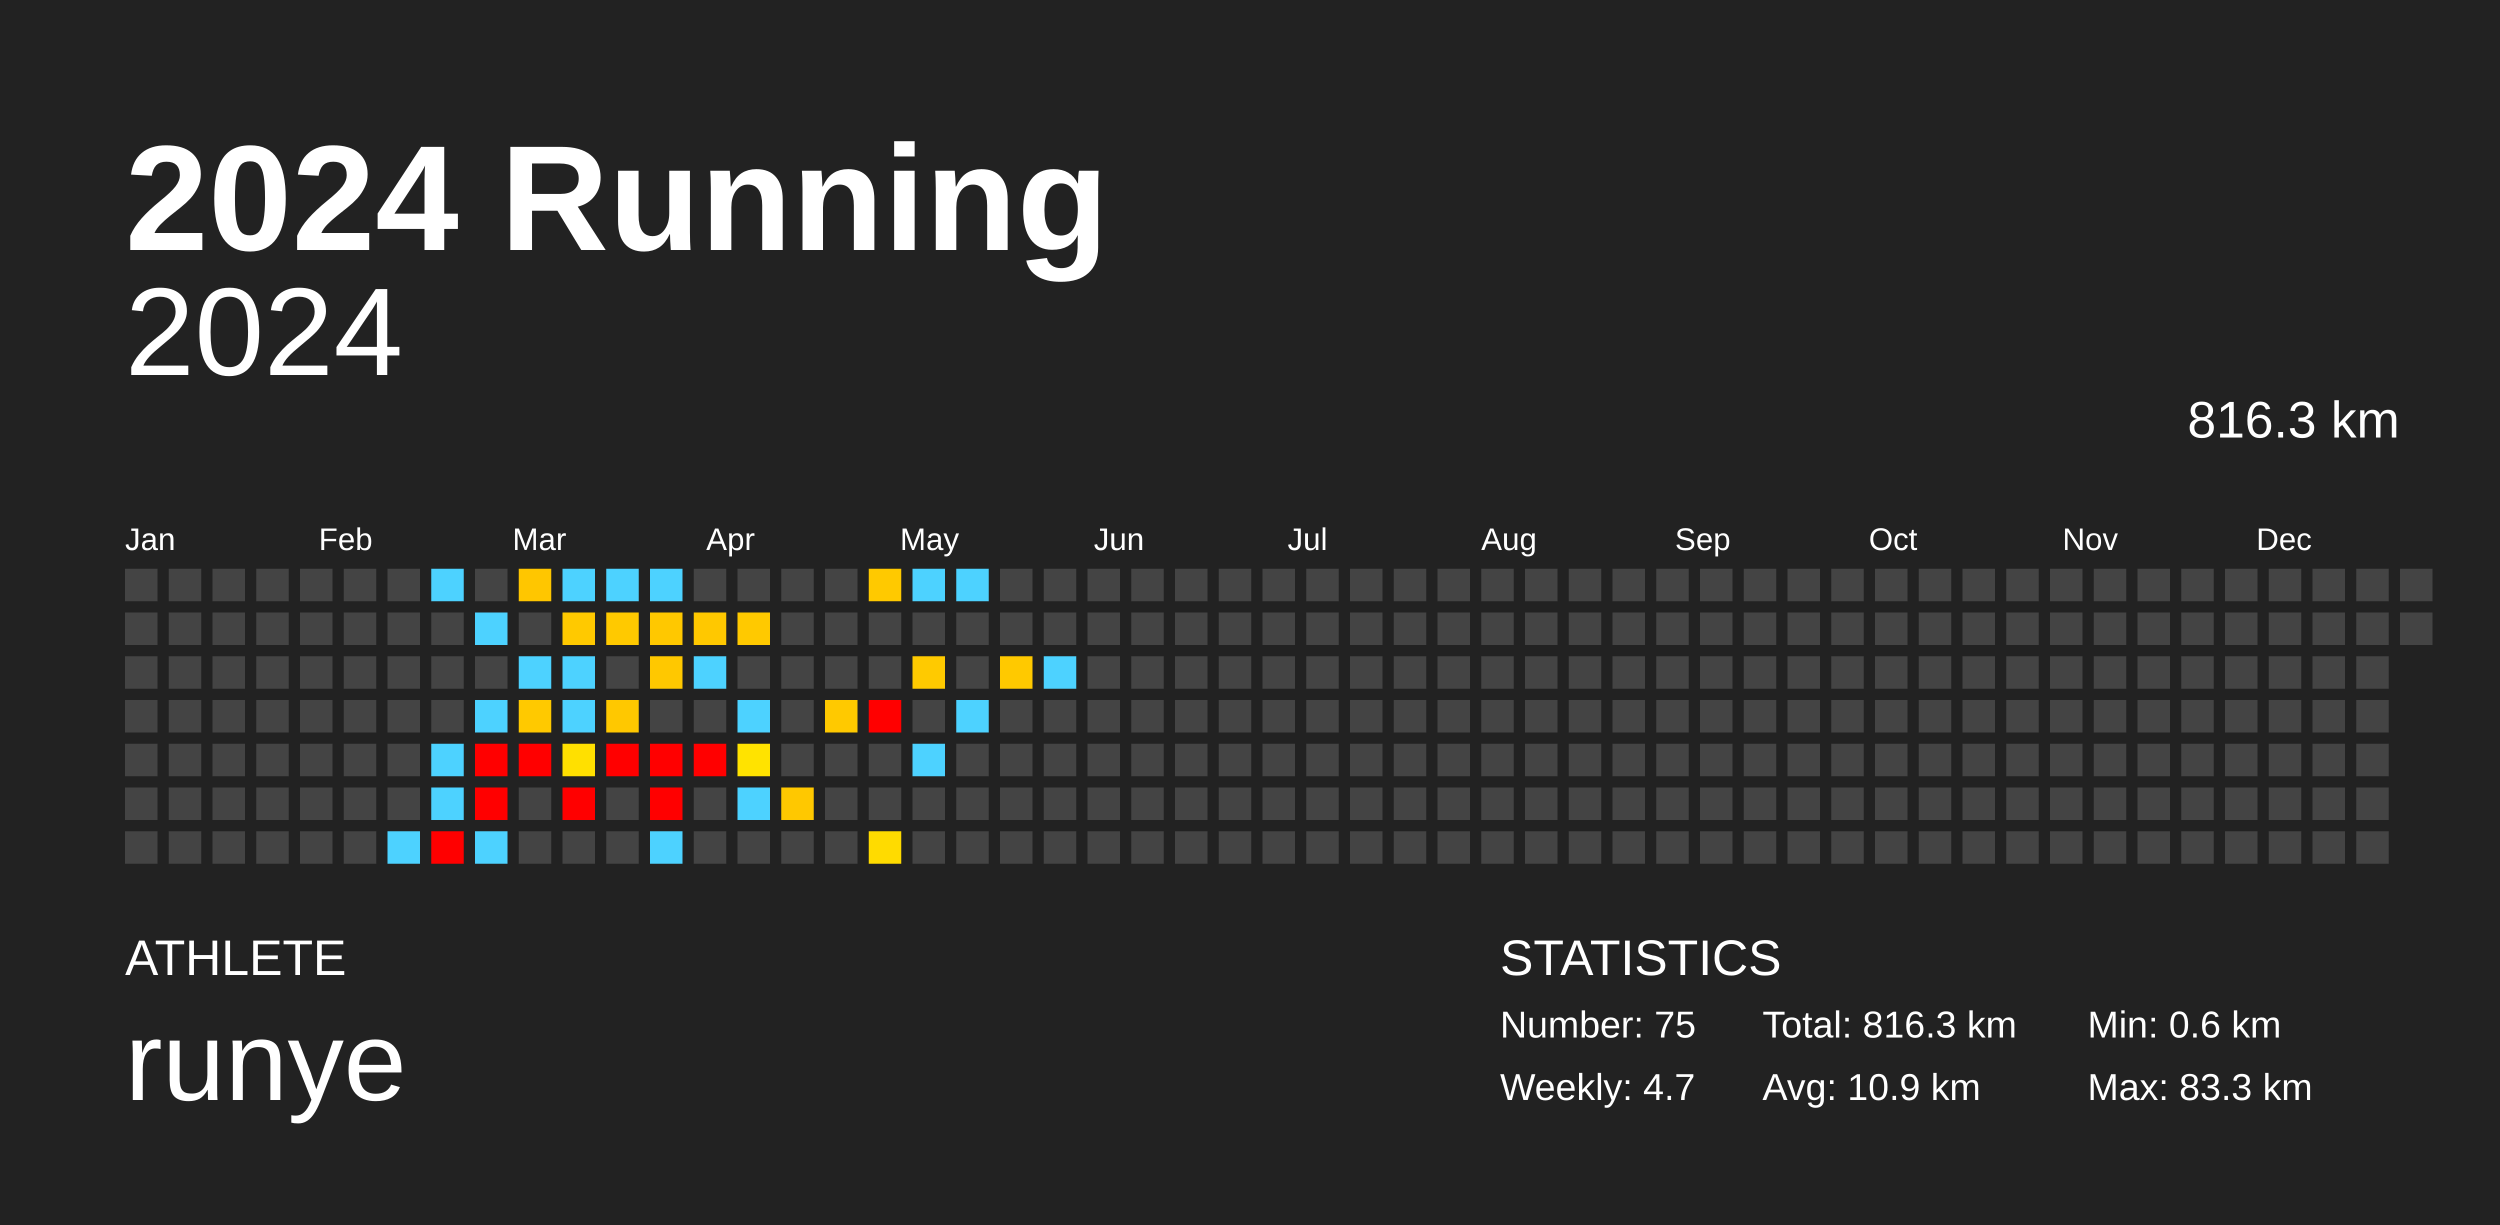
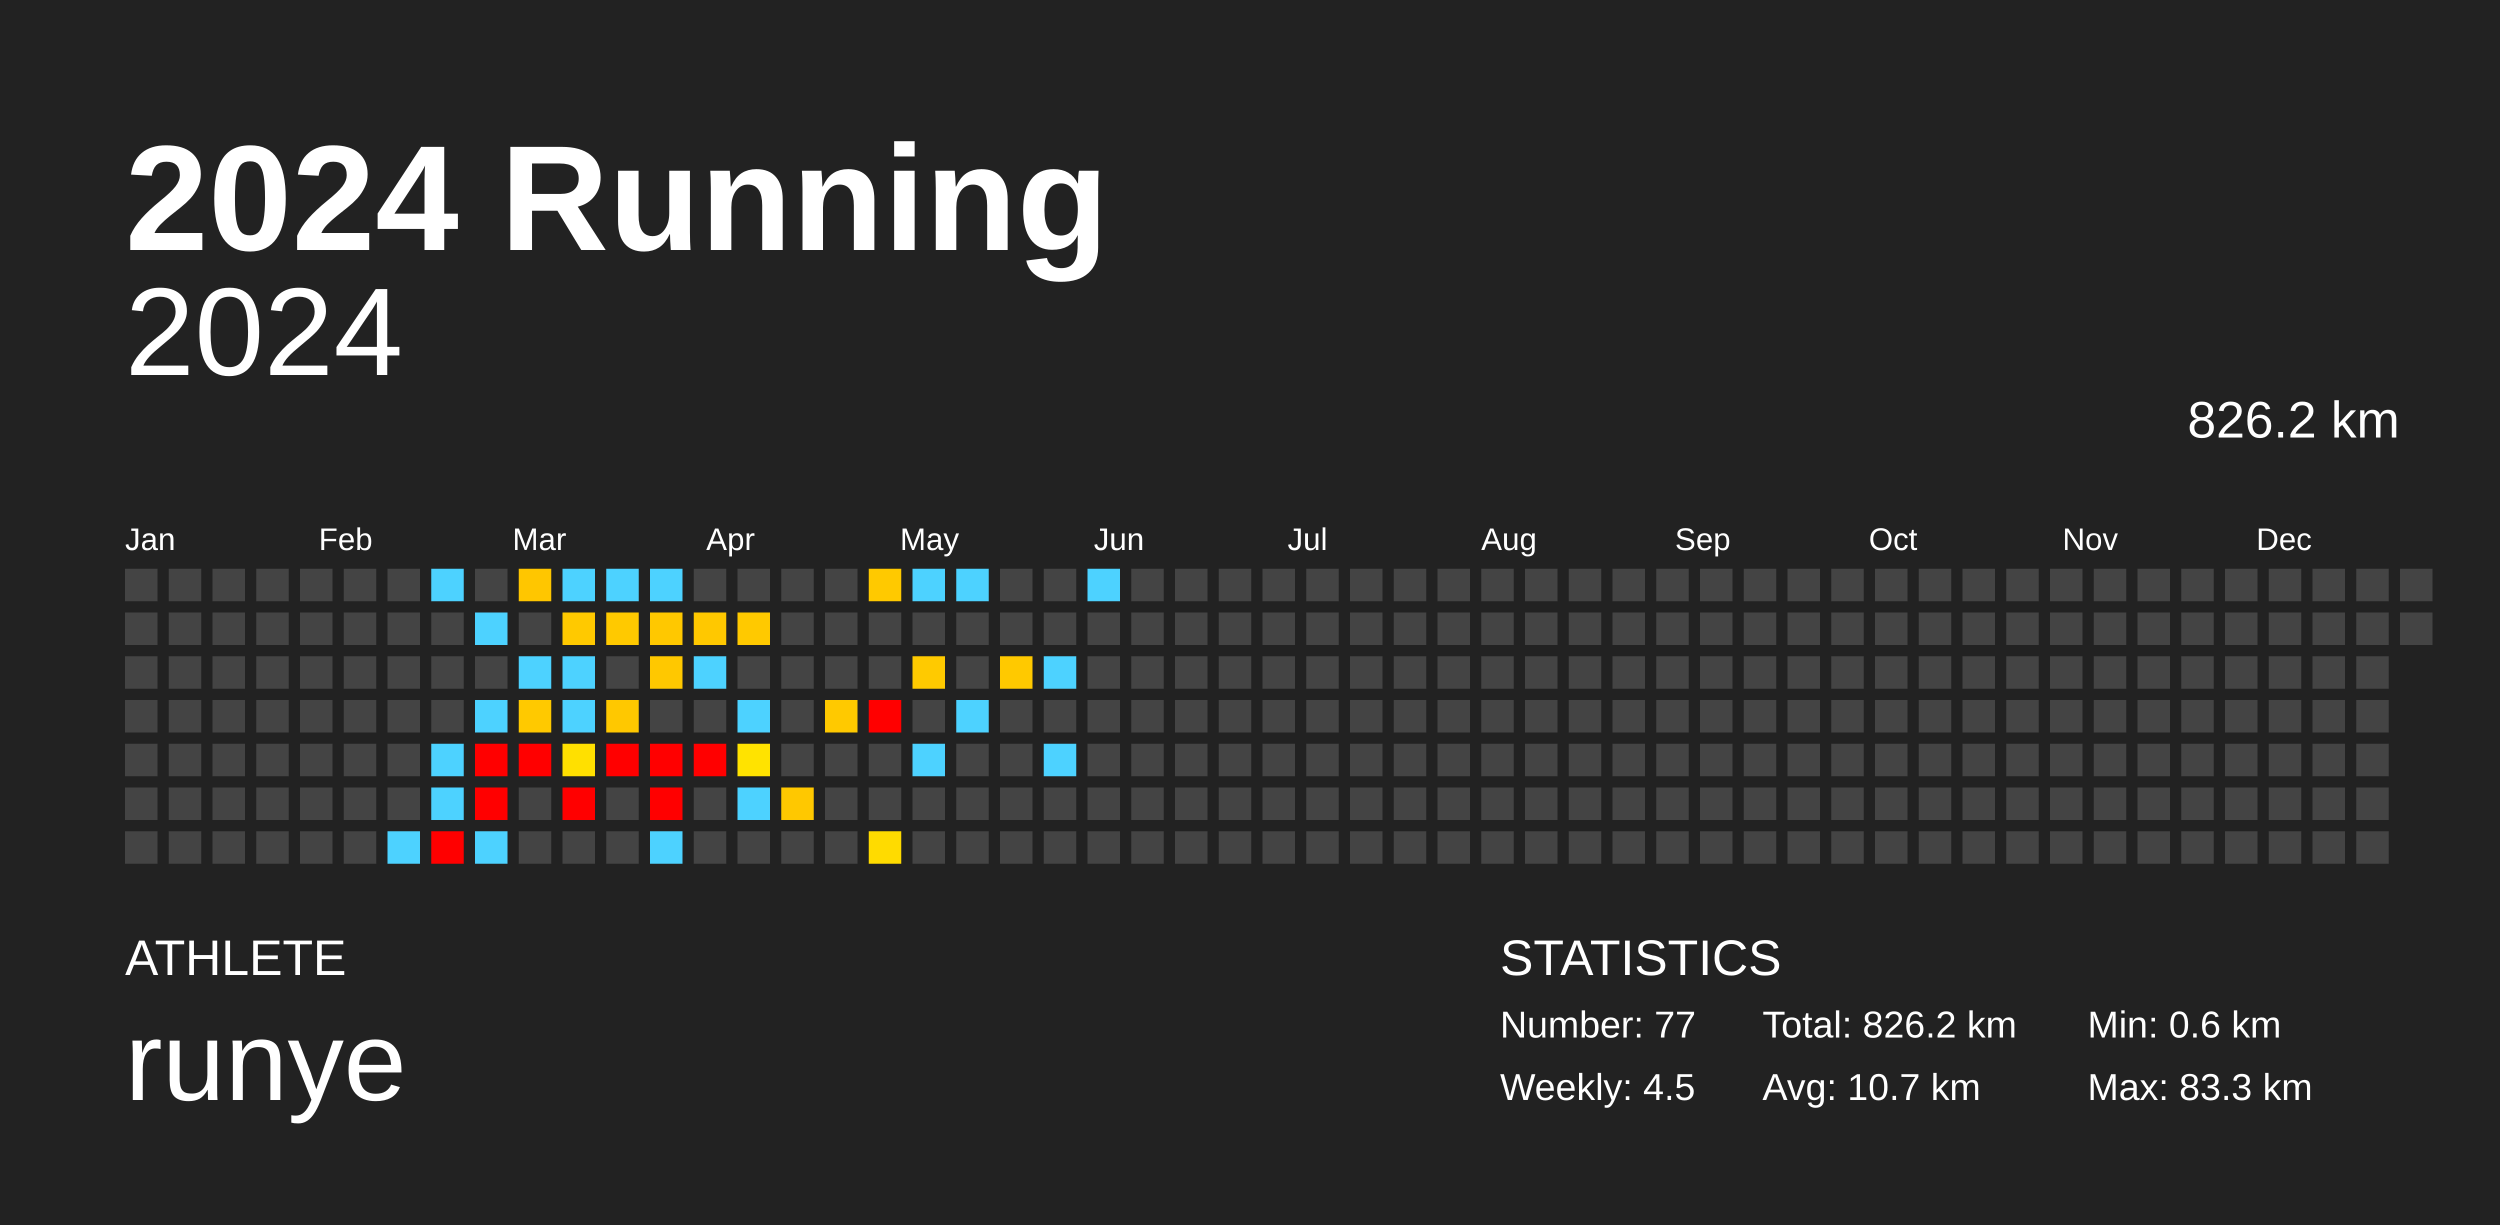
<svg xmlns="http://www.w3.org/2000/svg" baseProfile="full" height="98mm" version="1.1" viewBox="0,0,200,98" width="200mm">
  <defs />
  <rect fill="#222222" height="98" width="200" x="0" y="0" />
  <text fill="#FFFFFF" style="font-size:12px; font-family:Arial; font-weight:bold;" x="10" y="20">2024 Running</text>
  <text fill="#FFFFFF" style="font-size:4px; font-family:Arial" x="10" y="78">ATHLETE</text>
  <text fill="#FFFFFF" style="font-size:9px; font-family:Arial" x="10" y="88">runye</text>
  <text fill="#FFFFFF" style="font-size:4px; font-family:Arial" x="120" y="78">STATISTICS</text>
-   <text fill="#FFFFFF" style="font-size:3px; font-family:Arial" x="120" y="83">Number: 75</text>
-   <text fill="#FFFFFF" style="font-size:3px; font-family:Arial" x="120" y="88">Weekly: 4.7</text>
-   <text fill="#FFFFFF" style="font-size:3px; font-family:Arial" x="141" y="83">Total: 816.3 km</text>
-   <text fill="#FFFFFF" style="font-size:3px; font-family:Arial" x="141" y="88">Avg: 10.9 km</text>
+   <text fill="#FFFFFF" style="font-size:3px; font-family:Arial" x="120" y="83">Number: 77</text>
+   <text fill="#FFFFFF" style="font-size:3px; font-family:Arial" x="120" y="88">Weekly: 4.5</text>
+   <text fill="#FFFFFF" style="font-size:3px; font-family:Arial" x="141" y="83">Total: 826.2 km</text>
+   <text fill="#FFFFFF" style="font-size:3px; font-family:Arial" x="141" y="88">Avg: 10.7 km</text>
  <text fill="#FFFFFF" style="font-size:3px; font-family:Arial" x="167" y="83">Min: 0.6 km</text>
  <text fill="#FFFFFF" style="font-size:3px; font-family:Arial" x="167" y="88">Max: 83.3 km</text>
  <text alignment-baseline="hanging" fill="#FFFFFF" style="font-size:10.0px; font-family:Arial;" x="10" y="30">2024</text>
-   <text alignment-baseline="hanging" fill="#FFFFFF" style="font-size:4.125px; font-family:Arial;" x="175" y="35">816.3 km</text>
+   <text alignment-baseline="hanging" fill="#FFFFFF" style="font-size:4.125px; font-family:Arial;" x="175" y="35">826.2 km</text>
  <text fill="#FFFFFF" style="font-size:2.5px; font-family:Arial" x="10.0" y="44">Jan</text>
  <text fill="#FFFFFF" style="font-size:2.5px; font-family:Arial" x="25.5" y="44">Feb</text>
  <text fill="#FFFFFF" style="font-size:2.5px; font-family:Arial" x="41.0" y="44">Mar</text>
  <text fill="#FFFFFF" style="font-size:2.5px; font-family:Arial" x="56.5" y="44">Apr</text>
  <text fill="#FFFFFF" style="font-size:2.5px; font-family:Arial" x="72.0" y="44">May</text>
  <text fill="#FFFFFF" style="font-size:2.5px; font-family:Arial" x="87.5" y="44">Jun</text>
  <text fill="#FFFFFF" style="font-size:2.5px; font-family:Arial" x="103.0" y="44">Jul</text>
  <text fill="#FFFFFF" style="font-size:2.5px; font-family:Arial" x="118.5" y="44">Aug</text>
  <text fill="#FFFFFF" style="font-size:2.5px; font-family:Arial" x="134.0" y="44">Sep</text>
  <text fill="#FFFFFF" style="font-size:2.5px; font-family:Arial" x="149.5" y="44">Oct</text>
  <text fill="#FFFFFF" style="font-size:2.5px; font-family:Arial" x="165.0" y="44">Nov</text>
  <text fill="#FFFFFF" style="font-size:2.5px; font-family:Arial" x="180.5" y="44">Dec</text>
  <rect fill="#444444" height="2.6" width="2.6" x="10.0" y="45.5" />
  <rect fill="#444444" height="2.6" width="2.6" x="10.0" y="49.0" />
  <rect fill="#444444" height="2.6" width="2.6" x="10.0" y="52.5" />
  <rect fill="#444444" height="2.6" width="2.6" x="10.0" y="56.0" />
  <rect fill="#444444" height="2.6" width="2.6" x="10.0" y="59.5" />
  <rect fill="#444444" height="2.6" width="2.6" x="10.0" y="63.0" />
  <rect fill="#444444" height="2.6" width="2.6" x="10.0" y="66.5" />
  <rect fill="#444444" height="2.6" width="2.6" x="13.5" y="45.5" />
  <rect fill="#444444" height="2.6" width="2.6" x="13.5" y="49.0" />
  <rect fill="#444444" height="2.6" width="2.6" x="13.5" y="52.5" />
  <rect fill="#444444" height="2.6" width="2.6" x="13.5" y="56.0" />
  <rect fill="#444444" height="2.6" width="2.6" x="13.5" y="59.5" />
  <rect fill="#444444" height="2.6" width="2.6" x="13.5" y="63.0" />
  <rect fill="#444444" height="2.6" width="2.6" x="13.5" y="66.5" />
  <rect fill="#444444" height="2.6" width="2.6" x="17.0" y="45.5" />
  <rect fill="#444444" height="2.6" width="2.6" x="17.0" y="49.0" />
  <rect fill="#444444" height="2.6" width="2.6" x="17.0" y="52.5" />
  <rect fill="#444444" height="2.6" width="2.6" x="17.0" y="56.0" />
  <rect fill="#444444" height="2.6" width="2.6" x="17.0" y="59.5" />
  <rect fill="#444444" height="2.6" width="2.6" x="17.0" y="63.0" />
  <rect fill="#444444" height="2.6" width="2.6" x="17.0" y="66.5" />
  <rect fill="#444444" height="2.6" width="2.6" x="20.5" y="45.5" />
  <rect fill="#444444" height="2.6" width="2.6" x="20.5" y="49.0" />
  <rect fill="#444444" height="2.6" width="2.6" x="20.5" y="52.5" />
  <rect fill="#444444" height="2.6" width="2.6" x="20.5" y="56.0" />
  <rect fill="#444444" height="2.6" width="2.6" x="20.5" y="59.5" />
  <rect fill="#444444" height="2.6" width="2.6" x="20.5" y="63.0" />
  <rect fill="#444444" height="2.6" width="2.6" x="20.5" y="66.5" />
  <rect fill="#444444" height="2.6" width="2.6" x="24.0" y="45.5" />
  <rect fill="#444444" height="2.6" width="2.6" x="24.0" y="49.0" />
  <rect fill="#444444" height="2.6" width="2.6" x="24.0" y="52.5" />
  <rect fill="#444444" height="2.6" width="2.6" x="24.0" y="56.0" />
  <rect fill="#444444" height="2.6" width="2.6" x="24.0" y="59.5" />
  <rect fill="#444444" height="2.6" width="2.6" x="24.0" y="63.0" />
  <rect fill="#444444" height="2.6" width="2.6" x="24.0" y="66.5" />
  <rect fill="#444444" height="2.6" width="2.6" x="27.5" y="45.5" />
  <rect fill="#444444" height="2.6" width="2.6" x="27.5" y="49.0" />
  <rect fill="#444444" height="2.6" width="2.6" x="27.5" y="52.5" />
  <rect fill="#444444" height="2.6" width="2.6" x="27.5" y="56.0" />
  <rect fill="#444444" height="2.6" width="2.6" x="27.5" y="59.5" />
  <rect fill="#444444" height="2.6" width="2.6" x="27.5" y="63.0" />
  <rect fill="#444444" height="2.6" width="2.6" x="27.5" y="66.5" />
  <rect fill="#444444" height="2.6" width="2.6" x="31.0" y="45.5" />
  <rect fill="#444444" height="2.6" width="2.6" x="31.0" y="49.0" />
  <rect fill="#444444" height="2.6" width="2.6" x="31.0" y="52.5" />
  <rect fill="#444444" height="2.6" width="2.6" x="31.0" y="56.0" />
  <rect fill="#444444" height="2.6" width="2.6" x="31.0" y="59.5" />
  <rect fill="#444444" height="2.6" width="2.6" x="31.0" y="63.0" />
  <rect fill="#4dd2ff" height="2.6" width="2.6" x="31.0" y="66.5" />
  <rect fill="#4dd2ff" height="2.6" width="2.6" x="34.5" y="45.5" />
  <rect fill="#444444" height="2.6" width="2.6" x="34.5" y="49.0" />
  <rect fill="#444444" height="2.6" width="2.6" x="34.5" y="52.5" />
  <rect fill="#444444" height="2.6" width="2.6" x="34.5" y="56.0" />
  <rect fill="#4dd2ff" height="2.6" width="2.6" x="34.5" y="59.5" />
  <rect fill="#4dd2ff" height="2.6" width="2.6" x="34.5" y="63.0" />
  <rect fill="red" height="2.6" width="2.6" x="34.5" y="66.5" />
  <rect fill="#444444" height="2.6" width="2.6" x="38.0" y="45.5" />
  <rect fill="#4dd2ff" height="2.6" width="2.6" x="38.0" y="49.0" />
  <rect fill="#444444" height="2.6" width="2.6" x="38.0" y="52.5" />
  <rect fill="#4dd2ff" height="2.6" width="2.6" x="38.0" y="56.0" />
  <rect fill="red" height="2.6" width="2.6" x="38.0" y="59.5" />
  <rect fill="red" height="2.6" width="2.6" x="38.0" y="63.0" />
  <rect fill="#4dd2ff" height="2.6" width="2.6" x="38.0" y="66.5" />
  <rect fill="#ffc600" height="2.6" width="2.6" x="41.5" y="45.5" />
  <rect fill="#444444" height="2.6" width="2.6" x="41.5" y="49.0" />
  <rect fill="#4dd2ff" height="2.6" width="2.6" x="41.5" y="52.5" />
  <rect fill="#ffc900" height="2.6" width="2.6" x="41.5" y="56.0" />
  <rect fill="red" height="2.6" width="2.6" x="41.5" y="59.5" />
  <rect fill="#444444" height="2.6" width="2.6" x="41.5" y="63.0" />
  <rect fill="#444444" height="2.6" width="2.6" x="41.5" y="66.5" />
  <rect fill="#4dd2ff" height="2.6" width="2.6" x="45.0" y="45.5" />
  <rect fill="#ffc900" height="2.6" width="2.6" x="45.0" y="49.0" />
  <rect fill="#4dd2ff" height="2.6" width="2.6" x="45.0" y="52.5" />
  <rect fill="#4dd2ff" height="2.6" width="2.6" x="45.0" y="56.0" />
  <rect fill="#ffe000" height="2.6" width="2.6" x="45.0" y="59.5" />
  <rect fill="red" height="2.6" width="2.6" x="45.0" y="63.0" />
  <rect fill="#444444" height="2.6" width="2.6" x="45.0" y="66.5" />
  <rect fill="#4dd2ff" height="2.6" width="2.6" x="48.5" y="45.5" />
  <rect fill="#ffc900" height="2.6" width="2.6" x="48.5" y="49.0" />
  <rect fill="#444444" height="2.6" width="2.6" x="48.5" y="52.5" />
  <rect fill="#ffc800" height="2.6" width="2.6" x="48.5" y="56.0" />
  <rect fill="red" height="2.6" width="2.6" x="48.5" y="59.5" />
  <rect fill="#444444" height="2.6" width="2.6" x="48.5" y="63.0" />
  <rect fill="#444444" height="2.6" width="2.6" x="48.5" y="66.5" />
  <rect fill="#4dd2ff" height="2.6" width="2.6" x="52.0" y="45.5" />
  <rect fill="#ffc800" height="2.6" width="2.6" x="52.0" y="49.0" />
  <rect fill="#ffc800" height="2.6" width="2.6" x="52.0" y="52.5" />
  <rect fill="#444444" height="2.6" width="2.6" x="52.0" y="56.0" />
  <rect fill="red" height="2.6" width="2.6" x="52.0" y="59.5" />
  <rect fill="red" height="2.6" width="2.6" x="52.0" y="63.0" />
  <rect fill="#4dd2ff" height="2.6" width="2.6" x="52.0" y="66.5" />
  <rect fill="#444444" height="2.6" width="2.6" x="55.5" y="45.5" />
  <rect fill="#ffc800" height="2.6" width="2.6" x="55.5" y="49.0" />
  <rect fill="#4dd2ff" height="2.6" width="2.6" x="55.5" y="52.5" />
  <rect fill="#444444" height="2.6" width="2.6" x="55.5" y="56.0" />
  <rect fill="red" height="2.6" width="2.6" x="55.5" y="59.5" />
  <rect fill="#444444" height="2.6" width="2.6" x="55.5" y="63.0" />
  <rect fill="#444444" height="2.6" width="2.6" x="55.5" y="66.5" />
  <rect fill="#444444" height="2.6" width="2.6" x="59.0" y="45.5" />
  <rect fill="#ffc900" height="2.6" width="2.6" x="59.0" y="49.0" />
  <rect fill="#444444" height="2.6" width="2.6" x="59.0" y="52.5" />
  <rect fill="#4dd2ff" height="2.6" width="2.6" x="59.0" y="56.0" />
  <rect fill="#ffe300" height="2.6" width="2.6" x="59.0" y="59.5" />
  <rect fill="#4dd2ff" height="2.6" width="2.6" x="59.0" y="63.0" />
  <rect fill="#444444" height="2.6" width="2.6" x="59.0" y="66.5" />
  <rect fill="#444444" height="2.6" width="2.6" x="62.5" y="45.5" />
  <rect fill="#444444" height="2.6" width="2.6" x="62.5" y="49.0" />
  <rect fill="#444444" height="2.6" width="2.6" x="62.5" y="52.5" />
  <rect fill="#444444" height="2.6" width="2.6" x="62.5" y="56.0" />
  <rect fill="#444444" height="2.6" width="2.6" x="62.5" y="59.5" />
  <rect fill="#ffc800" height="2.6" width="2.6" x="62.5" y="63.0" />
  <rect fill="#444444" height="2.6" width="2.6" x="62.5" y="66.5" />
  <rect fill="#444444" height="2.6" width="2.6" x="66.0" y="45.5" />
  <rect fill="#444444" height="2.6" width="2.6" x="66.0" y="49.0" />
  <rect fill="#444444" height="2.6" width="2.6" x="66.0" y="52.5" />
  <rect fill="#ffc900" height="2.6" width="2.6" x="66.0" y="56.0" />
  <rect fill="#444444" height="2.6" width="2.6" x="66.0" y="59.5" />
  <rect fill="#444444" height="2.6" width="2.6" x="66.0" y="63.0" />
  <rect fill="#444444" height="2.6" width="2.6" x="66.0" y="66.5" />
  <rect fill="#ffc900" height="2.6" width="2.6" x="69.5" y="45.5" />
  <rect fill="#444444" height="2.6" width="2.6" x="69.5" y="49.0" />
  <rect fill="#444444" height="2.6" width="2.6" x="69.5" y="52.5" />
  <rect fill="red" height="2.6" width="2.6" x="69.5" y="56.0" />
  <rect fill="#444444" height="2.6" width="2.6" x="69.5" y="59.5" />
  <rect fill="#444444" height="2.6" width="2.6" x="69.5" y="63.0" />
  <rect fill="#ffdb00" height="2.6" width="2.6" x="69.5" y="66.5" />
  <rect fill="#4dd2ff" height="2.6" width="2.6" x="73.0" y="45.5" />
  <rect fill="#444444" height="2.6" width="2.6" x="73.0" y="49.0" />
  <rect fill="#ffca00" height="2.6" width="2.6" x="73.0" y="52.5" />
  <rect fill="#444444" height="2.6" width="2.6" x="73.0" y="56.0" />
  <rect fill="#4dd2ff" height="2.6" width="2.6" x="73.0" y="59.5" />
  <rect fill="#444444" height="2.6" width="2.6" x="73.0" y="63.0" />
  <rect fill="#444444" height="2.6" width="2.6" x="73.0" y="66.5" />
  <rect fill="#4dd2ff" height="2.6" width="2.6" x="76.5" y="45.5" />
  <rect fill="#444444" height="2.6" width="2.6" x="76.5" y="49.0" />
  <rect fill="#444444" height="2.6" width="2.6" x="76.5" y="52.5" />
  <rect fill="#4dd2ff" height="2.6" width="2.6" x="76.5" y="56.0" />
  <rect fill="#444444" height="2.6" width="2.6" x="76.5" y="59.5" />
  <rect fill="#444444" height="2.6" width="2.6" x="76.5" y="63.0" />
  <rect fill="#444444" height="2.6" width="2.6" x="76.5" y="66.5" />
  <rect fill="#444444" height="2.6" width="2.6" x="80.0" y="45.5" />
  <rect fill="#444444" height="2.6" width="2.6" x="80.0" y="49.0" />
  <rect fill="#ffc900" height="2.6" width="2.6" x="80.0" y="52.5" />
  <rect fill="#444444" height="2.6" width="2.6" x="80.0" y="56.0" />
  <rect fill="#444444" height="2.6" width="2.6" x="80.0" y="59.5" />
  <rect fill="#444444" height="2.6" width="2.6" x="80.0" y="63.0" />
  <rect fill="#444444" height="2.6" width="2.6" x="80.0" y="66.5" />
  <rect fill="#444444" height="2.6" width="2.6" x="83.5" y="45.5" />
  <rect fill="#444444" height="2.6" width="2.6" x="83.5" y="49.0" />
  <rect fill="#4dd2ff" height="2.6" width="2.6" x="83.5" y="52.5" />
  <rect fill="#444444" height="2.6" width="2.6" x="83.5" y="56.0" />
-   <rect fill="#444444" height="2.6" width="2.6" x="83.5" y="59.5" />
+   <rect fill="#4dd2ff" height="2.6" width="2.6" x="83.5" y="59.5" />
  <rect fill="#444444" height="2.6" width="2.6" x="83.5" y="63.0" />
  <rect fill="#444444" height="2.6" width="2.6" x="83.5" y="66.5" />
-   <rect fill="#444444" height="2.6" width="2.6" x="87.0" y="45.5" />
+   <rect fill="#4dd2ff" height="2.6" width="2.6" x="87.0" y="45.5" />
  <rect fill="#444444" height="2.6" width="2.6" x="87.0" y="49.0" />
  <rect fill="#444444" height="2.6" width="2.6" x="87.0" y="52.5" />
  <rect fill="#444444" height="2.6" width="2.6" x="87.0" y="56.0" />
  <rect fill="#444444" height="2.6" width="2.6" x="87.0" y="59.5" />
  <rect fill="#444444" height="2.6" width="2.6" x="87.0" y="63.0" />
  <rect fill="#444444" height="2.6" width="2.6" x="87.0" y="66.5" />
  <rect fill="#444444" height="2.6" width="2.6" x="90.5" y="45.5" />
  <rect fill="#444444" height="2.6" width="2.6" x="90.5" y="49.0" />
  <rect fill="#444444" height="2.6" width="2.6" x="90.5" y="52.5" />
  <rect fill="#444444" height="2.6" width="2.6" x="90.5" y="56.0" />
  <rect fill="#444444" height="2.6" width="2.6" x="90.5" y="59.5" />
  <rect fill="#444444" height="2.6" width="2.6" x="90.5" y="63.0" />
  <rect fill="#444444" height="2.6" width="2.6" x="90.5" y="66.5" />
  <rect fill="#444444" height="2.6" width="2.6" x="94.0" y="45.5" />
  <rect fill="#444444" height="2.6" width="2.6" x="94.0" y="49.0" />
  <rect fill="#444444" height="2.6" width="2.6" x="94.0" y="52.5" />
  <rect fill="#444444" height="2.6" width="2.6" x="94.0" y="56.0" />
  <rect fill="#444444" height="2.6" width="2.6" x="94.0" y="59.5" />
  <rect fill="#444444" height="2.6" width="2.6" x="94.0" y="63.0" />
  <rect fill="#444444" height="2.6" width="2.6" x="94.0" y="66.5" />
  <rect fill="#444444" height="2.6" width="2.6" x="97.5" y="45.5" />
  <rect fill="#444444" height="2.6" width="2.6" x="97.5" y="49.0" />
  <rect fill="#444444" height="2.6" width="2.6" x="97.5" y="52.5" />
  <rect fill="#444444" height="2.6" width="2.6" x="97.5" y="56.0" />
  <rect fill="#444444" height="2.6" width="2.6" x="97.5" y="59.5" />
  <rect fill="#444444" height="2.6" width="2.6" x="97.5" y="63.0" />
  <rect fill="#444444" height="2.6" width="2.6" x="97.5" y="66.5" />
  <rect fill="#444444" height="2.6" width="2.6" x="101.0" y="45.5" />
  <rect fill="#444444" height="2.6" width="2.6" x="101.0" y="49.0" />
  <rect fill="#444444" height="2.6" width="2.6" x="101.0" y="52.5" />
  <rect fill="#444444" height="2.6" width="2.6" x="101.0" y="56.0" />
  <rect fill="#444444" height="2.6" width="2.6" x="101.0" y="59.5" />
  <rect fill="#444444" height="2.6" width="2.6" x="101.0" y="63.0" />
  <rect fill="#444444" height="2.6" width="2.6" x="101.0" y="66.5" />
  <rect fill="#444444" height="2.6" width="2.6" x="104.5" y="45.5" />
  <rect fill="#444444" height="2.6" width="2.6" x="104.5" y="49.0" />
  <rect fill="#444444" height="2.6" width="2.6" x="104.5" y="52.5" />
  <rect fill="#444444" height="2.6" width="2.6" x="104.5" y="56.0" />
  <rect fill="#444444" height="2.6" width="2.6" x="104.5" y="59.5" />
  <rect fill="#444444" height="2.6" width="2.6" x="104.5" y="63.0" />
  <rect fill="#444444" height="2.6" width="2.6" x="104.5" y="66.5" />
  <rect fill="#444444" height="2.6" width="2.6" x="108.0" y="45.5" />
  <rect fill="#444444" height="2.6" width="2.6" x="108.0" y="49.0" />
  <rect fill="#444444" height="2.6" width="2.6" x="108.0" y="52.5" />
  <rect fill="#444444" height="2.6" width="2.6" x="108.0" y="56.0" />
  <rect fill="#444444" height="2.6" width="2.6" x="108.0" y="59.5" />
  <rect fill="#444444" height="2.6" width="2.6" x="108.0" y="63.0" />
  <rect fill="#444444" height="2.6" width="2.6" x="108.0" y="66.5" />
  <rect fill="#444444" height="2.6" width="2.6" x="111.5" y="45.5" />
  <rect fill="#444444" height="2.6" width="2.6" x="111.5" y="49.0" />
  <rect fill="#444444" height="2.6" width="2.6" x="111.5" y="52.5" />
  <rect fill="#444444" height="2.6" width="2.6" x="111.5" y="56.0" />
  <rect fill="#444444" height="2.6" width="2.6" x="111.5" y="59.5" />
  <rect fill="#444444" height="2.6" width="2.6" x="111.5" y="63.0" />
  <rect fill="#444444" height="2.6" width="2.6" x="111.5" y="66.5" />
  <rect fill="#444444" height="2.6" width="2.6" x="115.0" y="45.5" />
  <rect fill="#444444" height="2.6" width="2.6" x="115.0" y="49.0" />
  <rect fill="#444444" height="2.6" width="2.6" x="115.0" y="52.5" />
  <rect fill="#444444" height="2.6" width="2.6" x="115.0" y="56.0" />
  <rect fill="#444444" height="2.6" width="2.6" x="115.0" y="59.5" />
  <rect fill="#444444" height="2.6" width="2.6" x="115.0" y="63.0" />
  <rect fill="#444444" height="2.6" width="2.6" x="115.0" y="66.5" />
  <rect fill="#444444" height="2.6" width="2.6" x="118.5" y="45.5" />
  <rect fill="#444444" height="2.6" width="2.6" x="118.5" y="49.0" />
  <rect fill="#444444" height="2.6" width="2.6" x="118.5" y="52.5" />
  <rect fill="#444444" height="2.6" width="2.6" x="118.5" y="56.0" />
  <rect fill="#444444" height="2.6" width="2.6" x="118.5" y="59.5" />
  <rect fill="#444444" height="2.6" width="2.6" x="118.5" y="63.0" />
  <rect fill="#444444" height="2.6" width="2.6" x="118.5" y="66.5" />
  <rect fill="#444444" height="2.6" width="2.6" x="122.0" y="45.5" />
  <rect fill="#444444" height="2.6" width="2.6" x="122.0" y="49.0" />
  <rect fill="#444444" height="2.6" width="2.6" x="122.0" y="52.5" />
  <rect fill="#444444" height="2.6" width="2.6" x="122.0" y="56.0" />
  <rect fill="#444444" height="2.6" width="2.6" x="122.0" y="59.5" />
  <rect fill="#444444" height="2.6" width="2.6" x="122.0" y="63.0" />
  <rect fill="#444444" height="2.6" width="2.6" x="122.0" y="66.5" />
  <rect fill="#444444" height="2.6" width="2.6" x="125.5" y="45.5" />
  <rect fill="#444444" height="2.6" width="2.6" x="125.5" y="49.0" />
  <rect fill="#444444" height="2.6" width="2.6" x="125.5" y="52.5" />
  <rect fill="#444444" height="2.6" width="2.6" x="125.5" y="56.0" />
  <rect fill="#444444" height="2.6" width="2.6" x="125.5" y="59.5" />
  <rect fill="#444444" height="2.6" width="2.6" x="125.5" y="63.0" />
  <rect fill="#444444" height="2.6" width="2.6" x="125.5" y="66.5" />
  <rect fill="#444444" height="2.6" width="2.6" x="129.0" y="45.5" />
  <rect fill="#444444" height="2.6" width="2.6" x="129.0" y="49.0" />
  <rect fill="#444444" height="2.6" width="2.6" x="129.0" y="52.5" />
  <rect fill="#444444" height="2.6" width="2.6" x="129.0" y="56.0" />
  <rect fill="#444444" height="2.6" width="2.6" x="129.0" y="59.5" />
  <rect fill="#444444" height="2.6" width="2.6" x="129.0" y="63.0" />
  <rect fill="#444444" height="2.6" width="2.6" x="129.0" y="66.5" />
  <rect fill="#444444" height="2.6" width="2.6" x="132.5" y="45.5" />
  <rect fill="#444444" height="2.6" width="2.6" x="132.5" y="49.0" />
  <rect fill="#444444" height="2.6" width="2.6" x="132.5" y="52.5" />
  <rect fill="#444444" height="2.6" width="2.6" x="132.5" y="56.0" />
  <rect fill="#444444" height="2.6" width="2.6" x="132.5" y="59.5" />
  <rect fill="#444444" height="2.6" width="2.6" x="132.5" y="63.0" />
  <rect fill="#444444" height="2.6" width="2.6" x="132.5" y="66.5" />
  <rect fill="#444444" height="2.6" width="2.6" x="136.0" y="45.5" />
  <rect fill="#444444" height="2.6" width="2.6" x="136.0" y="49.0" />
  <rect fill="#444444" height="2.6" width="2.6" x="136.0" y="52.5" />
  <rect fill="#444444" height="2.6" width="2.6" x="136.0" y="56.0" />
  <rect fill="#444444" height="2.6" width="2.6" x="136.0" y="59.5" />
  <rect fill="#444444" height="2.6" width="2.6" x="136.0" y="63.0" />
  <rect fill="#444444" height="2.6" width="2.6" x="136.0" y="66.5" />
  <rect fill="#444444" height="2.6" width="2.6" x="139.5" y="45.5" />
  <rect fill="#444444" height="2.6" width="2.6" x="139.5" y="49.0" />
  <rect fill="#444444" height="2.6" width="2.6" x="139.5" y="52.5" />
  <rect fill="#444444" height="2.6" width="2.6" x="139.5" y="56.0" />
  <rect fill="#444444" height="2.6" width="2.6" x="139.5" y="59.5" />
  <rect fill="#444444" height="2.6" width="2.6" x="139.5" y="63.0" />
  <rect fill="#444444" height="2.6" width="2.6" x="139.5" y="66.5" />
  <rect fill="#444444" height="2.6" width="2.6" x="143.0" y="45.5" />
  <rect fill="#444444" height="2.6" width="2.6" x="143.0" y="49.0" />
  <rect fill="#444444" height="2.6" width="2.6" x="143.0" y="52.5" />
  <rect fill="#444444" height="2.6" width="2.6" x="143.0" y="56.0" />
  <rect fill="#444444" height="2.6" width="2.6" x="143.0" y="59.5" />
  <rect fill="#444444" height="2.6" width="2.6" x="143.0" y="63.0" />
  <rect fill="#444444" height="2.6" width="2.6" x="143.0" y="66.5" />
  <rect fill="#444444" height="2.6" width="2.6" x="146.5" y="45.5" />
  <rect fill="#444444" height="2.6" width="2.6" x="146.5" y="49.0" />
  <rect fill="#444444" height="2.6" width="2.6" x="146.5" y="52.5" />
  <rect fill="#444444" height="2.6" width="2.6" x="146.5" y="56.0" />
  <rect fill="#444444" height="2.6" width="2.6" x="146.5" y="59.5" />
  <rect fill="#444444" height="2.6" width="2.6" x="146.5" y="63.0" />
  <rect fill="#444444" height="2.6" width="2.6" x="146.5" y="66.5" />
  <rect fill="#444444" height="2.6" width="2.6" x="150.0" y="45.5" />
  <rect fill="#444444" height="2.6" width="2.6" x="150.0" y="49.0" />
  <rect fill="#444444" height="2.6" width="2.6" x="150.0" y="52.5" />
  <rect fill="#444444" height="2.6" width="2.6" x="150.0" y="56.0" />
  <rect fill="#444444" height="2.6" width="2.6" x="150.0" y="59.5" />
  <rect fill="#444444" height="2.6" width="2.6" x="150.0" y="63.0" />
  <rect fill="#444444" height="2.6" width="2.6" x="150.0" y="66.5" />
  <rect fill="#444444" height="2.6" width="2.6" x="153.5" y="45.5" />
  <rect fill="#444444" height="2.6" width="2.6" x="153.5" y="49.0" />
  <rect fill="#444444" height="2.6" width="2.6" x="153.5" y="52.5" />
  <rect fill="#444444" height="2.6" width="2.6" x="153.5" y="56.0" />
  <rect fill="#444444" height="2.6" width="2.6" x="153.5" y="59.5" />
  <rect fill="#444444" height="2.6" width="2.6" x="153.5" y="63.0" />
  <rect fill="#444444" height="2.6" width="2.6" x="153.5" y="66.5" />
  <rect fill="#444444" height="2.6" width="2.6" x="157.0" y="45.5" />
  <rect fill="#444444" height="2.6" width="2.6" x="157.0" y="49.0" />
  <rect fill="#444444" height="2.6" width="2.6" x="157.0" y="52.5" />
  <rect fill="#444444" height="2.6" width="2.6" x="157.0" y="56.0" />
  <rect fill="#444444" height="2.6" width="2.6" x="157.0" y="59.5" />
  <rect fill="#444444" height="2.6" width="2.6" x="157.0" y="63.0" />
  <rect fill="#444444" height="2.6" width="2.6" x="157.0" y="66.5" />
  <rect fill="#444444" height="2.6" width="2.6" x="160.5" y="45.5" />
  <rect fill="#444444" height="2.6" width="2.6" x="160.5" y="49.0" />
  <rect fill="#444444" height="2.6" width="2.6" x="160.5" y="52.5" />
  <rect fill="#444444" height="2.6" width="2.6" x="160.5" y="56.0" />
  <rect fill="#444444" height="2.6" width="2.6" x="160.5" y="59.5" />
  <rect fill="#444444" height="2.6" width="2.6" x="160.5" y="63.0" />
  <rect fill="#444444" height="2.6" width="2.6" x="160.5" y="66.5" />
  <rect fill="#444444" height="2.6" width="2.6" x="164.0" y="45.5" />
  <rect fill="#444444" height="2.6" width="2.6" x="164.0" y="49.0" />
  <rect fill="#444444" height="2.6" width="2.6" x="164.0" y="52.5" />
  <rect fill="#444444" height="2.6" width="2.6" x="164.0" y="56.0" />
  <rect fill="#444444" height="2.6" width="2.6" x="164.0" y="59.5" />
  <rect fill="#444444" height="2.6" width="2.6" x="164.0" y="63.0" />
  <rect fill="#444444" height="2.6" width="2.6" x="164.0" y="66.5" />
  <rect fill="#444444" height="2.6" width="2.6" x="167.5" y="45.5" />
  <rect fill="#444444" height="2.6" width="2.6" x="167.5" y="49.0" />
  <rect fill="#444444" height="2.6" width="2.6" x="167.5" y="52.5" />
  <rect fill="#444444" height="2.6" width="2.6" x="167.5" y="56.0" />
  <rect fill="#444444" height="2.6" width="2.6" x="167.5" y="59.5" />
  <rect fill="#444444" height="2.6" width="2.6" x="167.5" y="63.0" />
  <rect fill="#444444" height="2.6" width="2.6" x="167.5" y="66.5" />
  <rect fill="#444444" height="2.6" width="2.6" x="171.0" y="45.5" />
  <rect fill="#444444" height="2.6" width="2.6" x="171.0" y="49.0" />
  <rect fill="#444444" height="2.6" width="2.6" x="171.0" y="52.5" />
  <rect fill="#444444" height="2.6" width="2.6" x="171.0" y="56.0" />
  <rect fill="#444444" height="2.6" width="2.6" x="171.0" y="59.5" />
  <rect fill="#444444" height="2.6" width="2.6" x="171.0" y="63.0" />
  <rect fill="#444444" height="2.6" width="2.6" x="171.0" y="66.5" />
  <rect fill="#444444" height="2.6" width="2.6" x="174.5" y="45.5" />
  <rect fill="#444444" height="2.6" width="2.6" x="174.5" y="49.0" />
  <rect fill="#444444" height="2.6" width="2.6" x="174.5" y="52.5" />
  <rect fill="#444444" height="2.6" width="2.6" x="174.5" y="56.0" />
  <rect fill="#444444" height="2.6" width="2.6" x="174.5" y="59.5" />
  <rect fill="#444444" height="2.6" width="2.6" x="174.5" y="63.0" />
  <rect fill="#444444" height="2.6" width="2.6" x="174.5" y="66.5" />
  <rect fill="#444444" height="2.6" width="2.6" x="178.0" y="45.5" />
  <rect fill="#444444" height="2.6" width="2.6" x="178.0" y="49.0" />
  <rect fill="#444444" height="2.6" width="2.6" x="178.0" y="52.5" />
  <rect fill="#444444" height="2.6" width="2.6" x="178.0" y="56.0" />
  <rect fill="#444444" height="2.6" width="2.6" x="178.0" y="59.5" />
  <rect fill="#444444" height="2.6" width="2.6" x="178.0" y="63.0" />
  <rect fill="#444444" height="2.6" width="2.6" x="178.0" y="66.5" />
  <rect fill="#444444" height="2.6" width="2.6" x="181.5" y="45.5" />
  <rect fill="#444444" height="2.6" width="2.6" x="181.5" y="49.0" />
  <rect fill="#444444" height="2.6" width="2.6" x="181.5" y="52.5" />
  <rect fill="#444444" height="2.6" width="2.6" x="181.5" y="56.0" />
  <rect fill="#444444" height="2.6" width="2.6" x="181.5" y="59.5" />
  <rect fill="#444444" height="2.6" width="2.6" x="181.5" y="63.0" />
  <rect fill="#444444" height="2.6" width="2.6" x="181.5" y="66.5" />
  <rect fill="#444444" height="2.6" width="2.6" x="185.0" y="45.5" />
  <rect fill="#444444" height="2.6" width="2.6" x="185.0" y="49.0" />
  <rect fill="#444444" height="2.6" width="2.6" x="185.0" y="52.5" />
  <rect fill="#444444" height="2.6" width="2.6" x="185.0" y="56.0" />
  <rect fill="#444444" height="2.6" width="2.6" x="185.0" y="59.5" />
  <rect fill="#444444" height="2.6" width="2.6" x="185.0" y="63.0" />
  <rect fill="#444444" height="2.6" width="2.6" x="185.0" y="66.5" />
  <rect fill="#444444" height="2.6" width="2.6" x="188.5" y="45.5" />
  <rect fill="#444444" height="2.6" width="2.6" x="188.5" y="49.0" />
  <rect fill="#444444" height="2.6" width="2.6" x="188.5" y="52.5" />
  <rect fill="#444444" height="2.6" width="2.6" x="188.5" y="56.0" />
  <rect fill="#444444" height="2.6" width="2.6" x="188.5" y="59.5" />
  <rect fill="#444444" height="2.6" width="2.6" x="188.5" y="63.0" />
  <rect fill="#444444" height="2.6" width="2.6" x="188.5" y="66.5" />
  <rect fill="#444444" height="2.6" width="2.6" x="192.0" y="45.5" />
  <rect fill="#444444" height="2.6" width="2.6" x="192.0" y="49.0" />
</svg>
